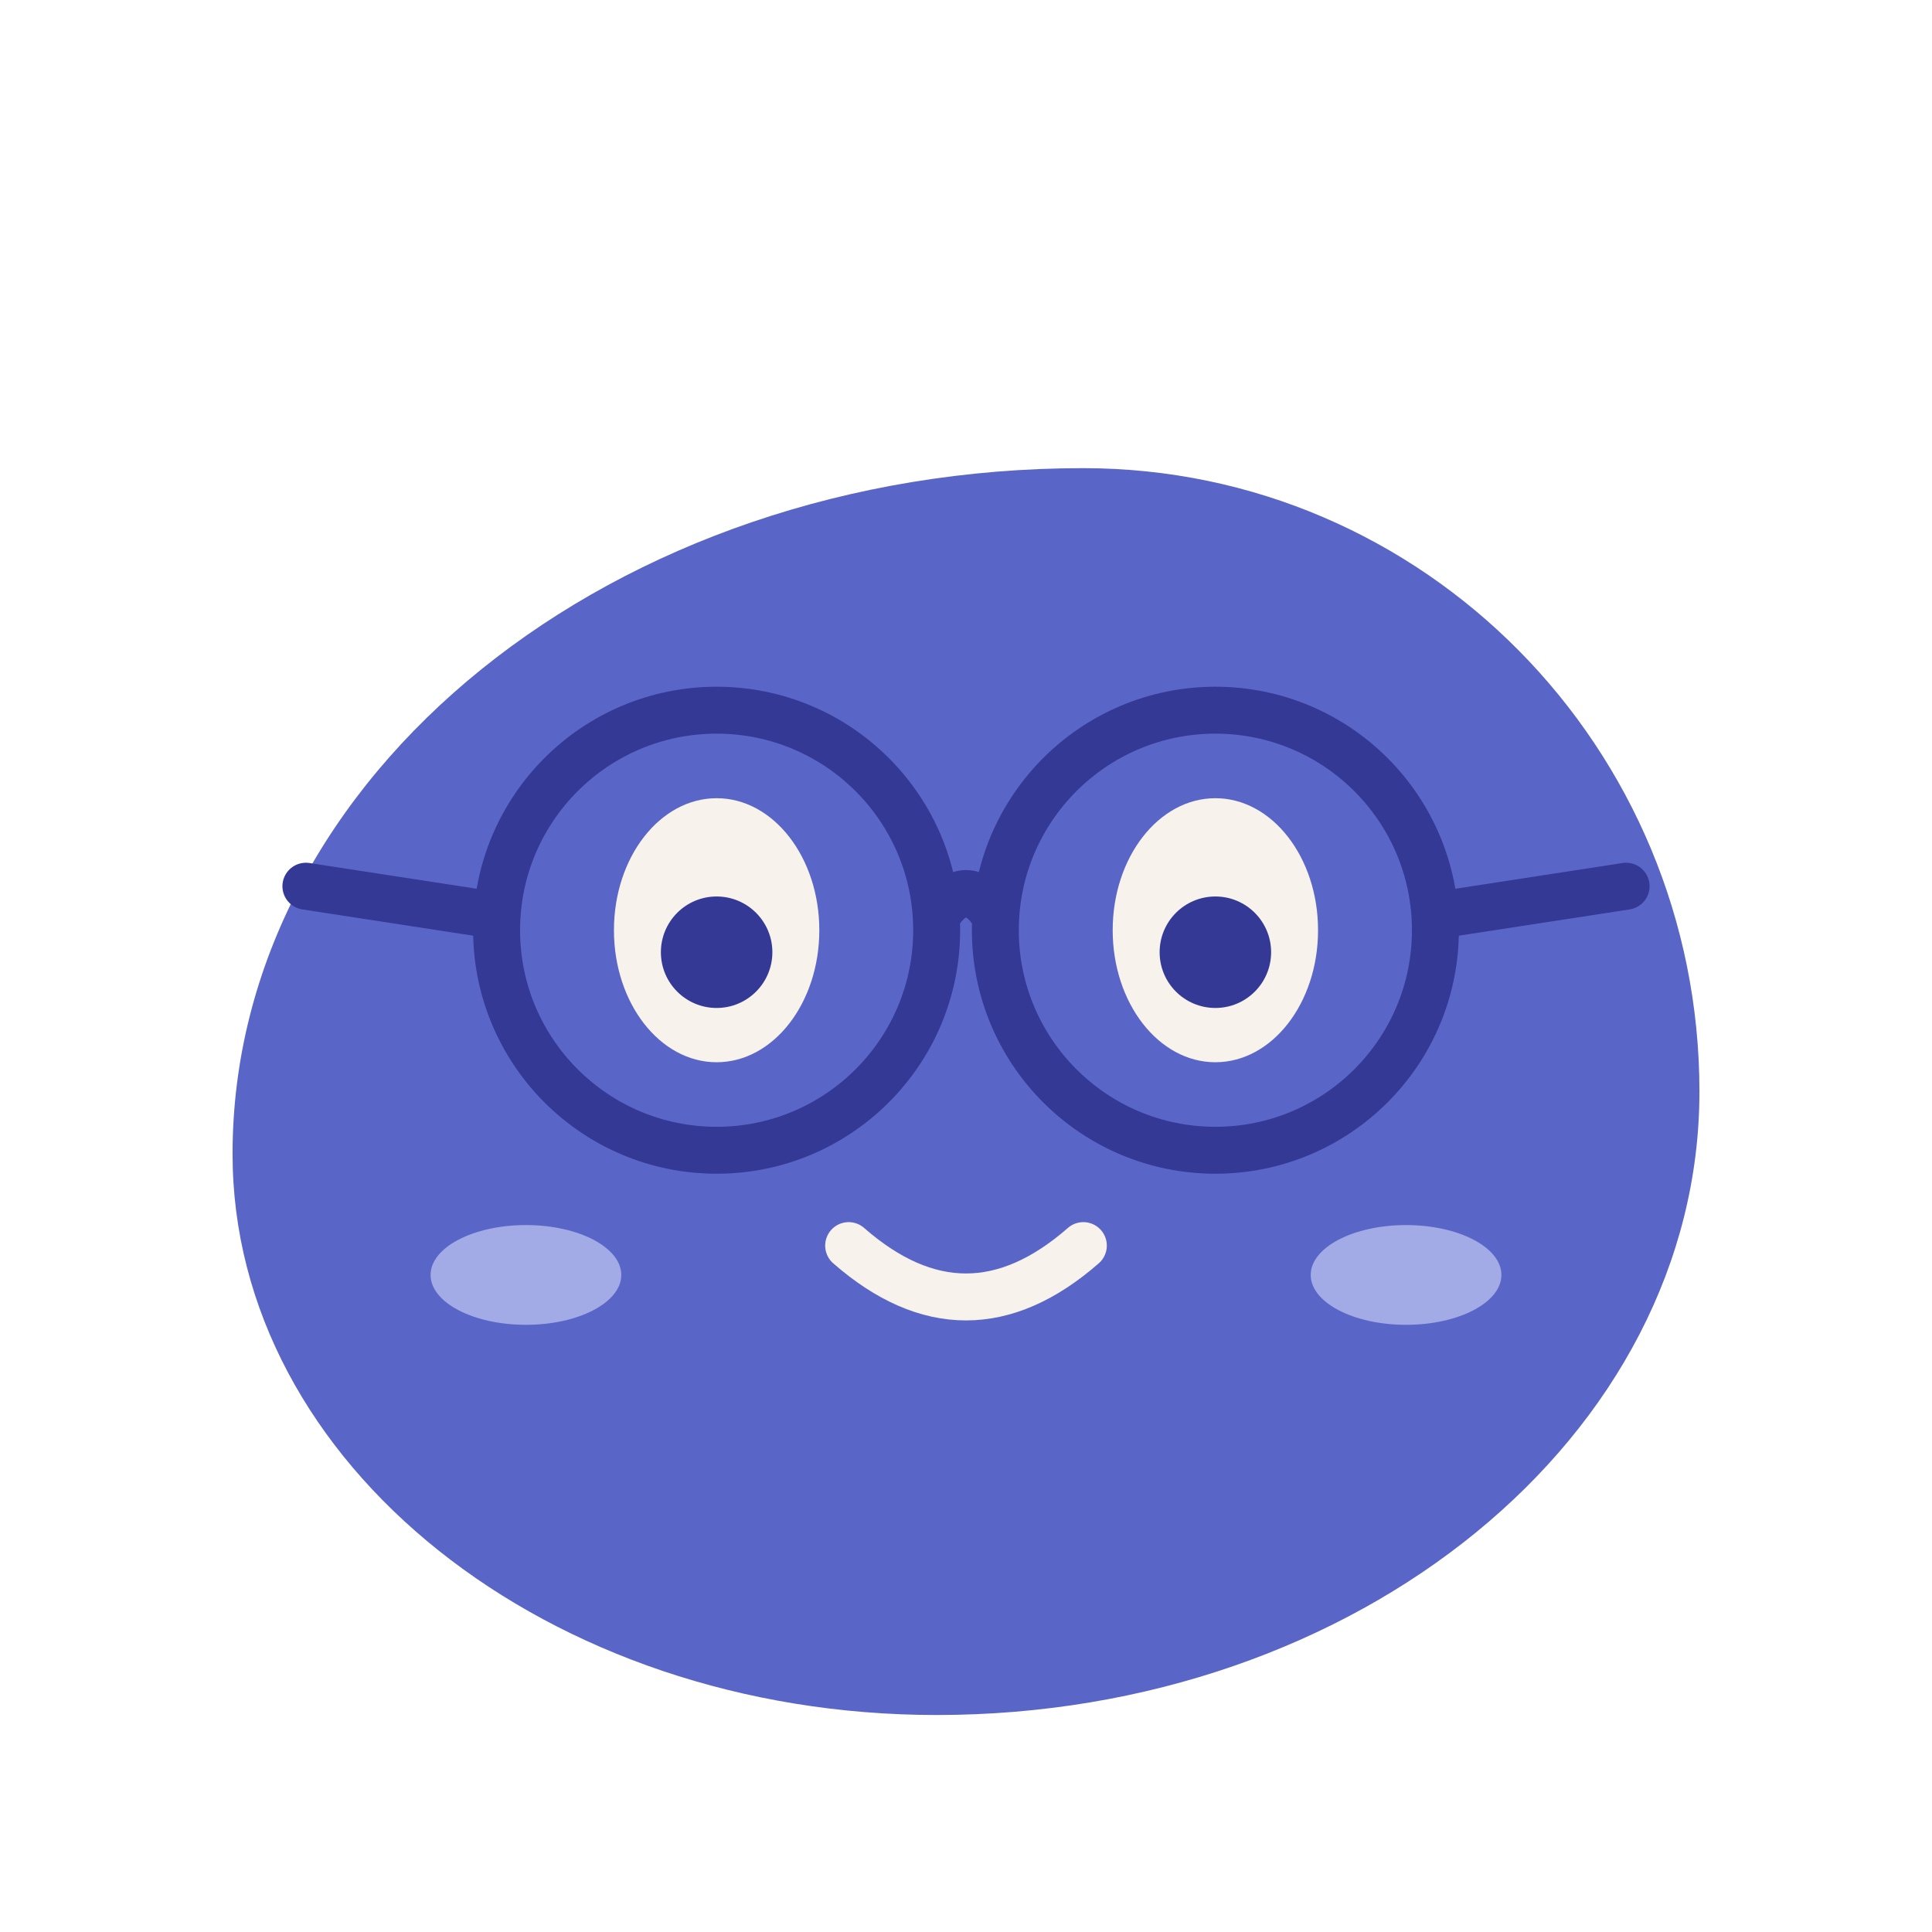
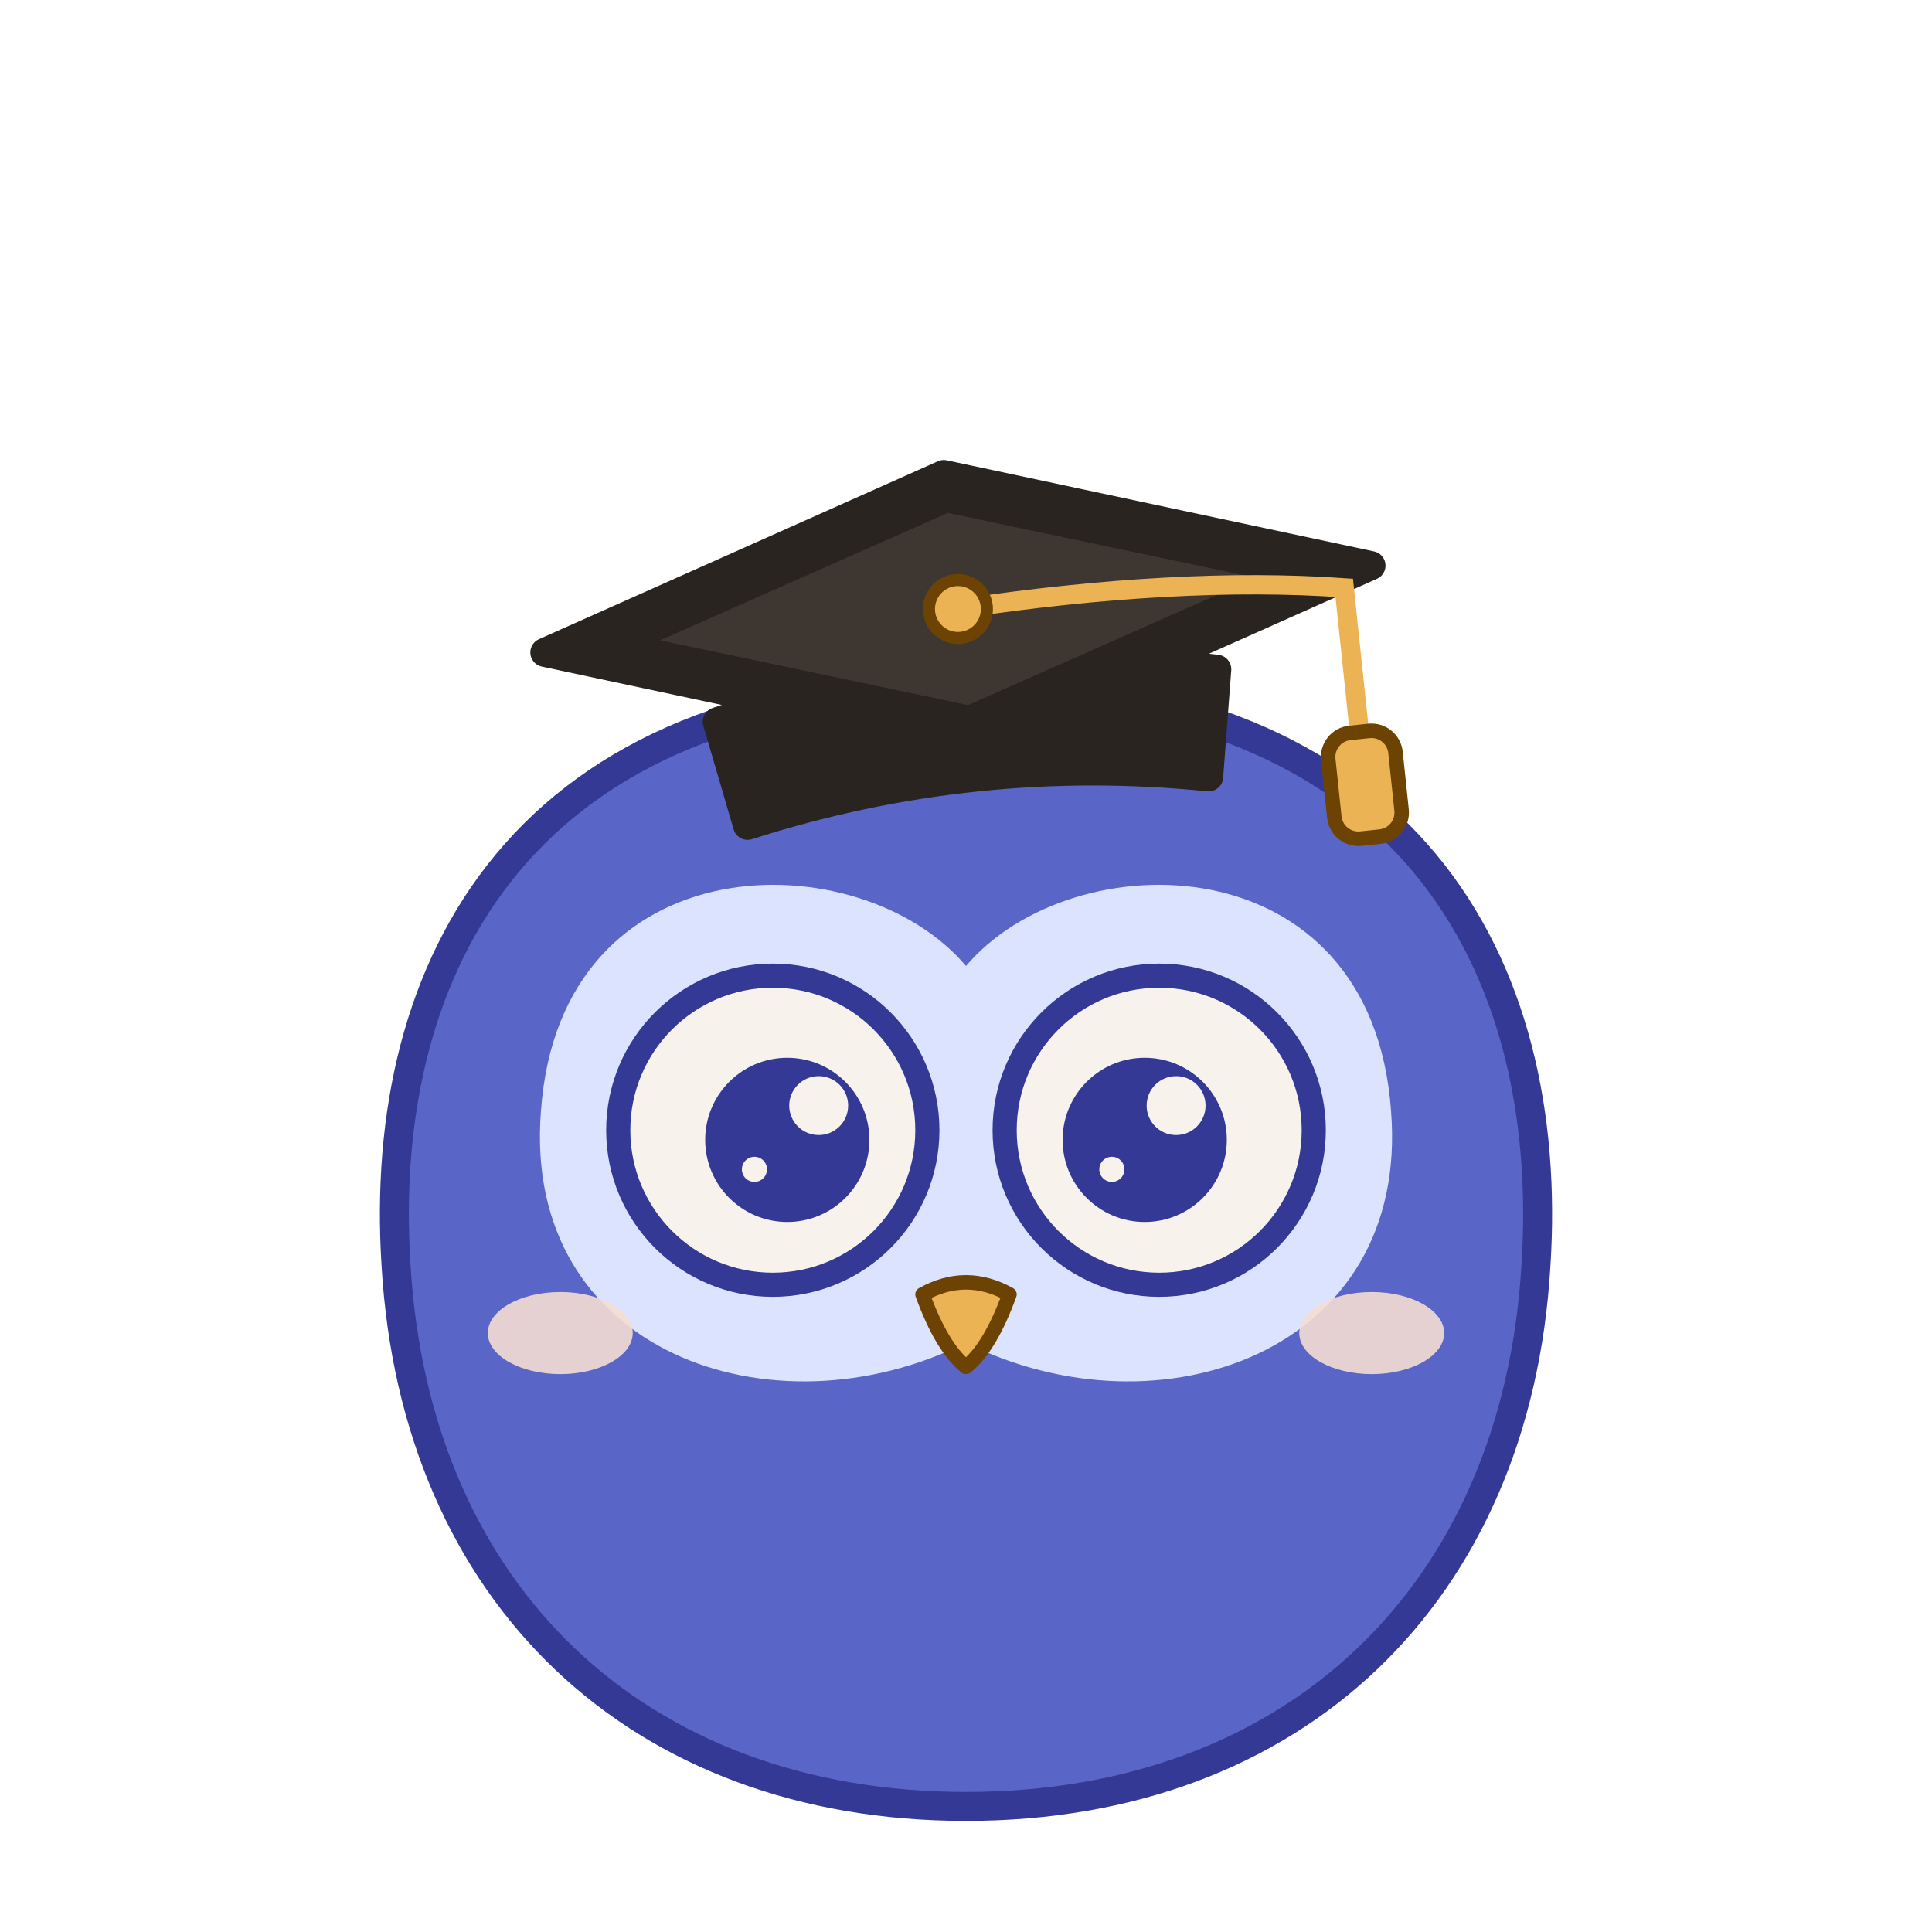
<svg xmlns="http://www.w3.org/2000/svg" width="1024" height="1024" viewBox="0 0 108 108">
-   <g transform="translate(13 26.17) scale(0.82)">
-     <path d="M58 0 A42 42.5 0 0 1 100 42.5 A52 42.5 0 0 1 48 85 A48 38.25 0 0 1 0 46.75 A58 46.75 0 0 1 58 0Z" fill="#5A66C7" />
-     <g fill="#DCE3FF" opacity="0.55">
-       <ellipse cx="20" cy="55" rx="6.5" ry="3.4" />
-       <ellipse cx="80" cy="55" rx="6.5" ry="3.4" />
+   <g transform="translate(54 54) scale(0.27) translate(-200 -170)">
+     <path d="M200 112 C292 112 322 170 318 232 C314 300 268 344 200 344 C132 344 86 300 82 232 C78 170 108 112 200 112 Z" fill="#5A66C7" stroke="#343996" stroke-linejoin="round" stroke-linecap="round" stroke-width="6" />
+     <path d="M200 170 C178 144 116 144 112 200 C108 250 160 268 200 248 C240 268 292 250 288 200 C284 144 222 144 200 170 Z" fill="#DCE3FF" />
+     <ellipse cx="116" cy="246" rx="15" ry="8.5" fill="#F5DDD3" opacity="0.9" />
+     <ellipse cx="284" cy="246" rx="15" ry="8.5" fill="#F5DDD3" opacity="0.9" />
+     <circle cx="160" cy="204" r="32" fill="#F7F3EC" stroke="#343996" stroke-linejoin="round" stroke-linecap="round" stroke-width="5" />
+     <circle cx="163" cy="206" r="17" fill="#343996" />
+     <circle cx="169.5" cy="198.9" r="6.1" fill="#F7F3EC" />
+     <circle cx="156.2" cy="212.1" r="2.6" fill="#F7F3EC" />
+     <circle cx="240" cy="204" r="32" fill="#F7F3EC" stroke="#343996" stroke-linejoin="round" stroke-linecap="round" stroke-width="5" />
+     <circle cx="237" cy="206" r="17" fill="#343996" />
+     <circle cx="243.5" cy="198.9" r="6.1" fill="#F7F3EC" />
+     <circle cx="230.2" cy="212.1" r="2.6" fill="#F7F3EC" />
+     <path d="M191 238 Q200 233 209 238 Q205 249 200 253 Q195 249 191 238 Z" fill="#EBB353" stroke="#6C4302" stroke-width="3" stroke-linejoin="round" />
+     <g transform="rotate(-6 200 112)">
+       <path d="M148 114 Q200 102 252 114 L248 136 Q200 126 152 136 Z" fill="#2A2420" stroke="#2A2420" stroke-width="6" stroke-linejoin="round" />
+       <path d="M200 68 L286 96 L200 124 L114 96 Z" fill="#2A2420" stroke="#2A2420" stroke-width="6" stroke-linejoin="round" />
+       <path d="M200 76 L262 96 L200 116 L138 96 Z" fill="#3E3731" />
+       <path d="M200 96 Q246 94 280 100 L280 134" fill="none" stroke="#EBB353" stroke-width="4" stroke-linecap="round" />
+       <circle cx="200" cy="96" r="6" fill="#EBB353" stroke="#6C4302" stroke-width="2.5" />
+       <rect x="273" y="130" width="14" height="22" rx="5" fill="#EBB353" stroke="#6C4302" stroke-width="3" />
    </g>
-     <ellipse cx="33" cy="31.5" rx="7" ry="9" fill="#F7F3EC" />
-     <circle cx="33" cy="33" r="3.8" fill="#343996" />
-     <ellipse cx="67" cy="31.5" rx="7" ry="9" fill="#F7F3EC" />
-     <circle cx="67" cy="33" r="3.8" fill="#343996" />
-     <g stroke="#343996" stroke-width="3.2" stroke-linecap="round" fill="none">
-       <circle cx="33" cy="31.5" r="15" />
-       <circle cx="67" cy="31.5" r="15" />
-       <path d="M48 30.5 Q50 27.5 52 30.5" />
-       <path d="M18 30.5 L5 28.5" />
-       <path d="M82 30.5 L95 28.5" />
-     </g>
-     <path d="M42 53 Q50 60 58 53" stroke="#F7F3EC" stroke-width="3.2" stroke-linecap="round" fill="none" />
  </g>
</svg>
